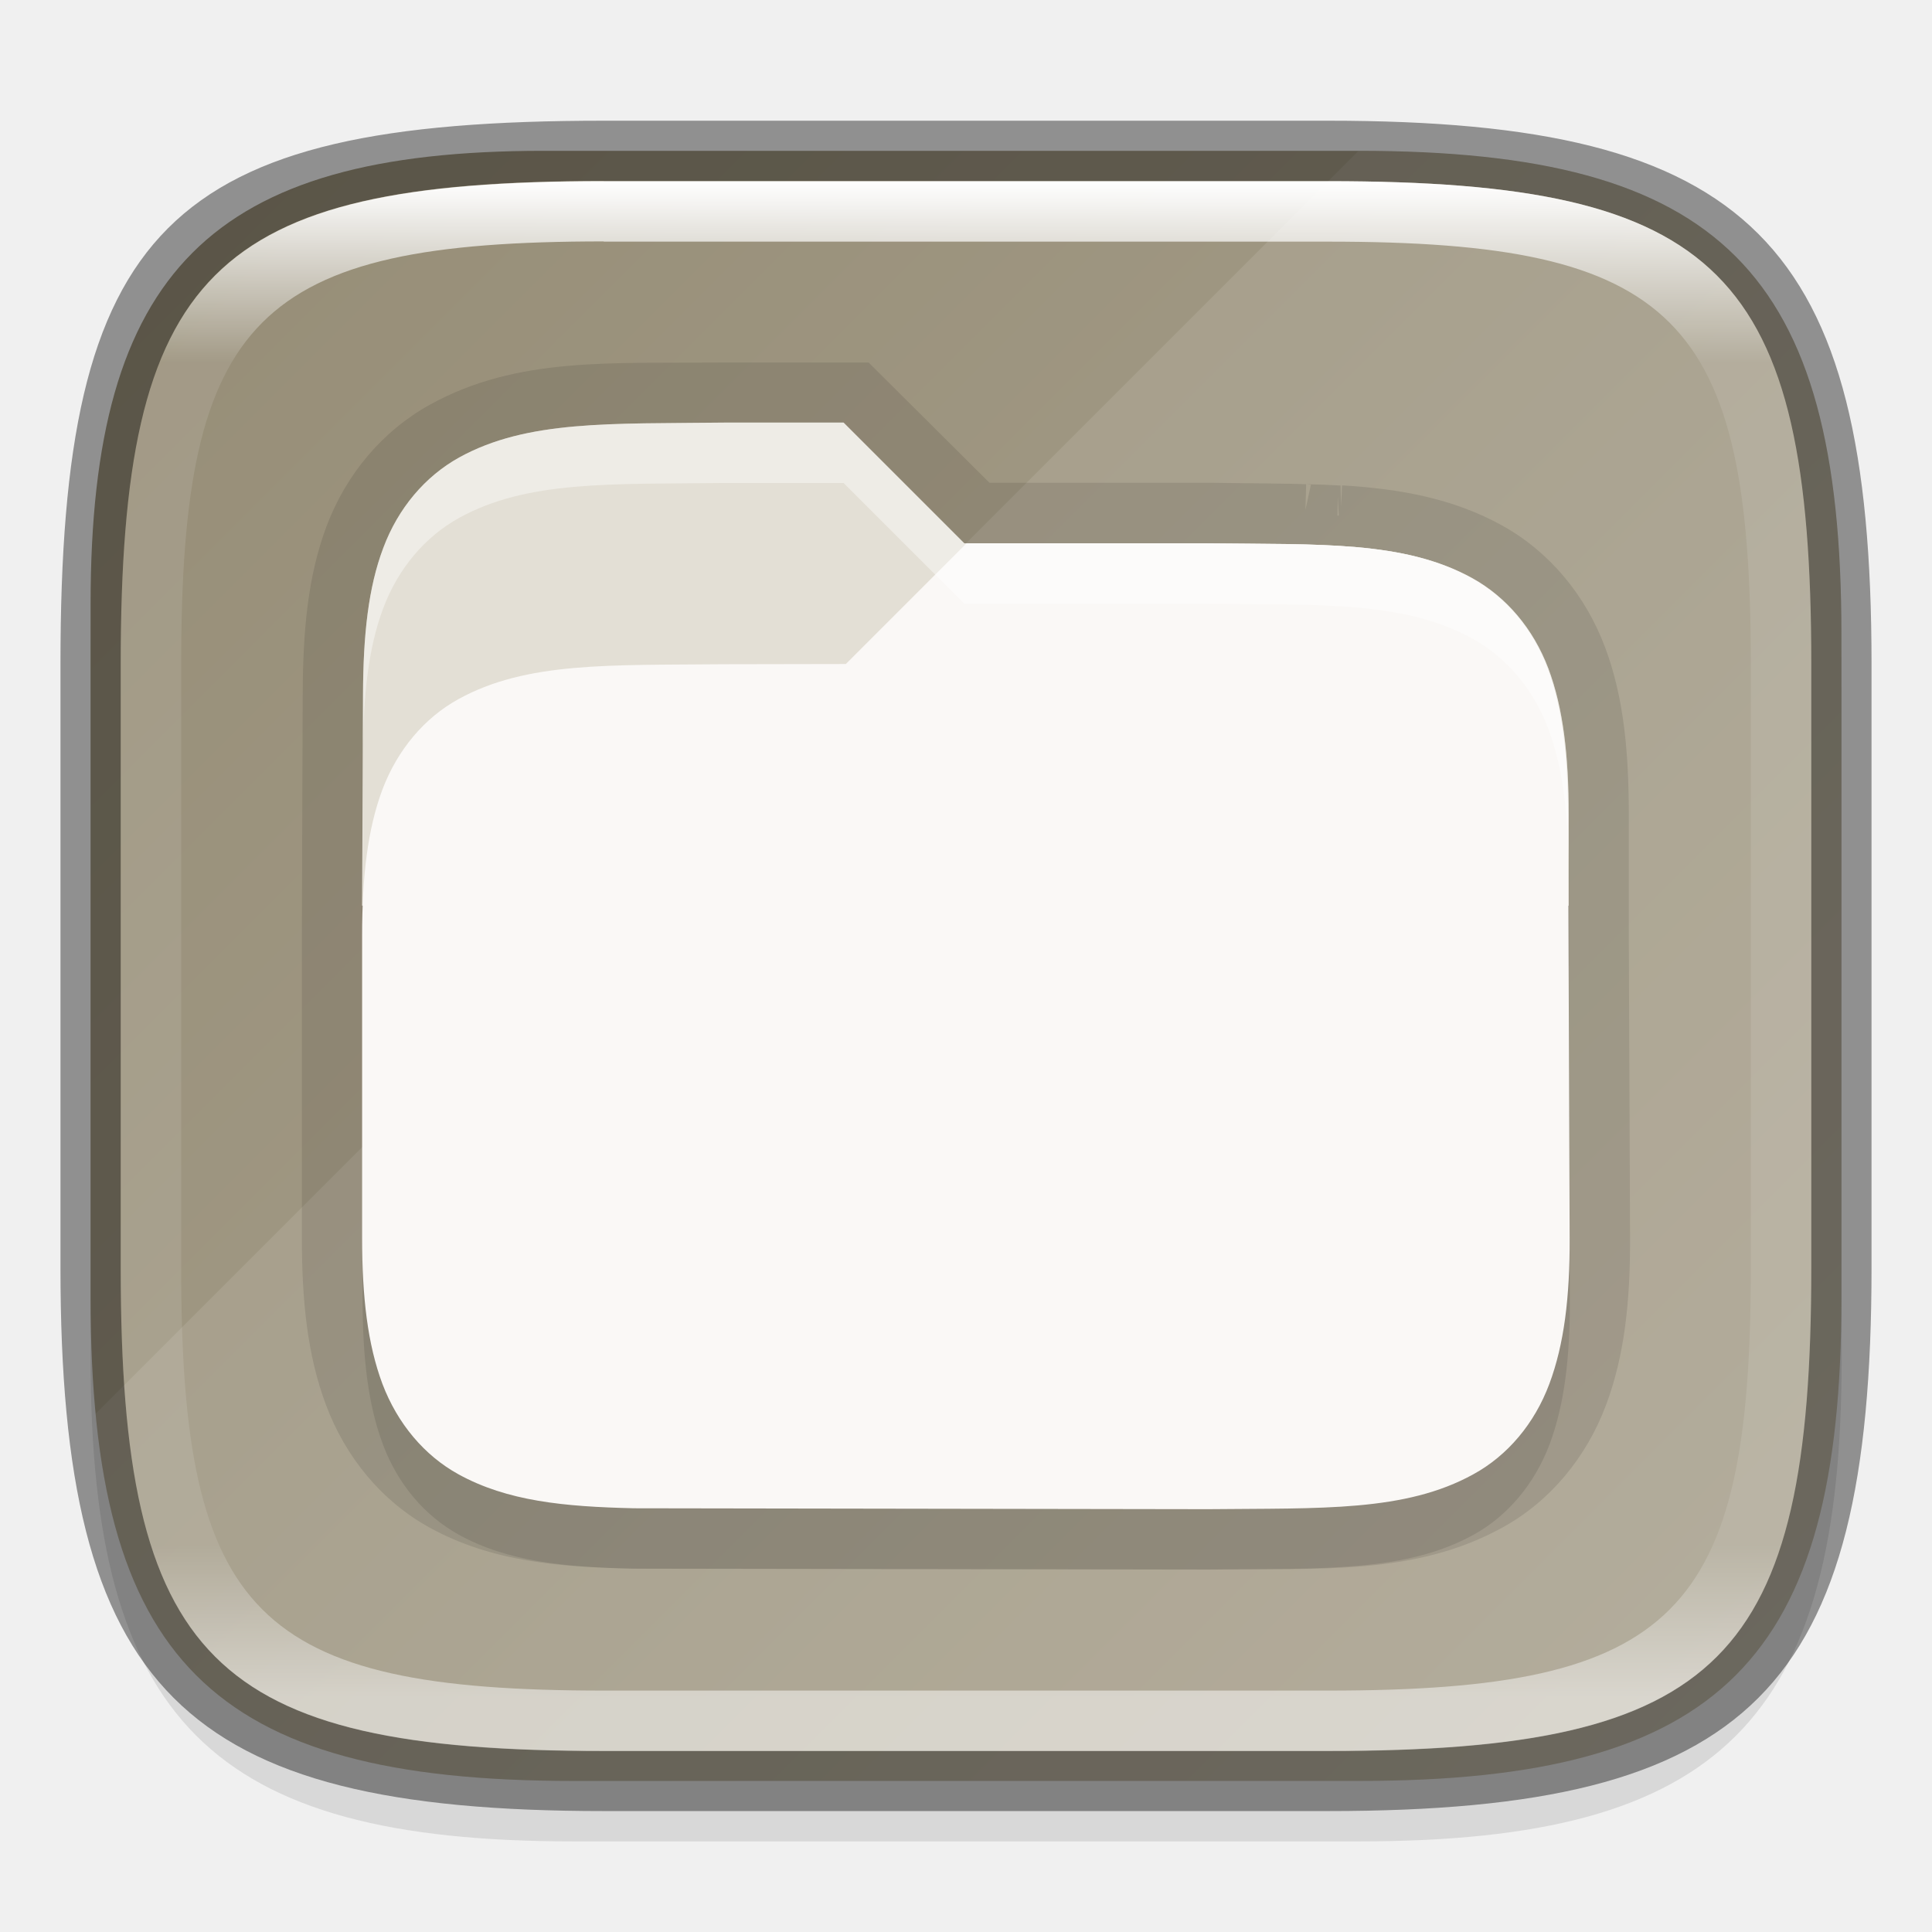
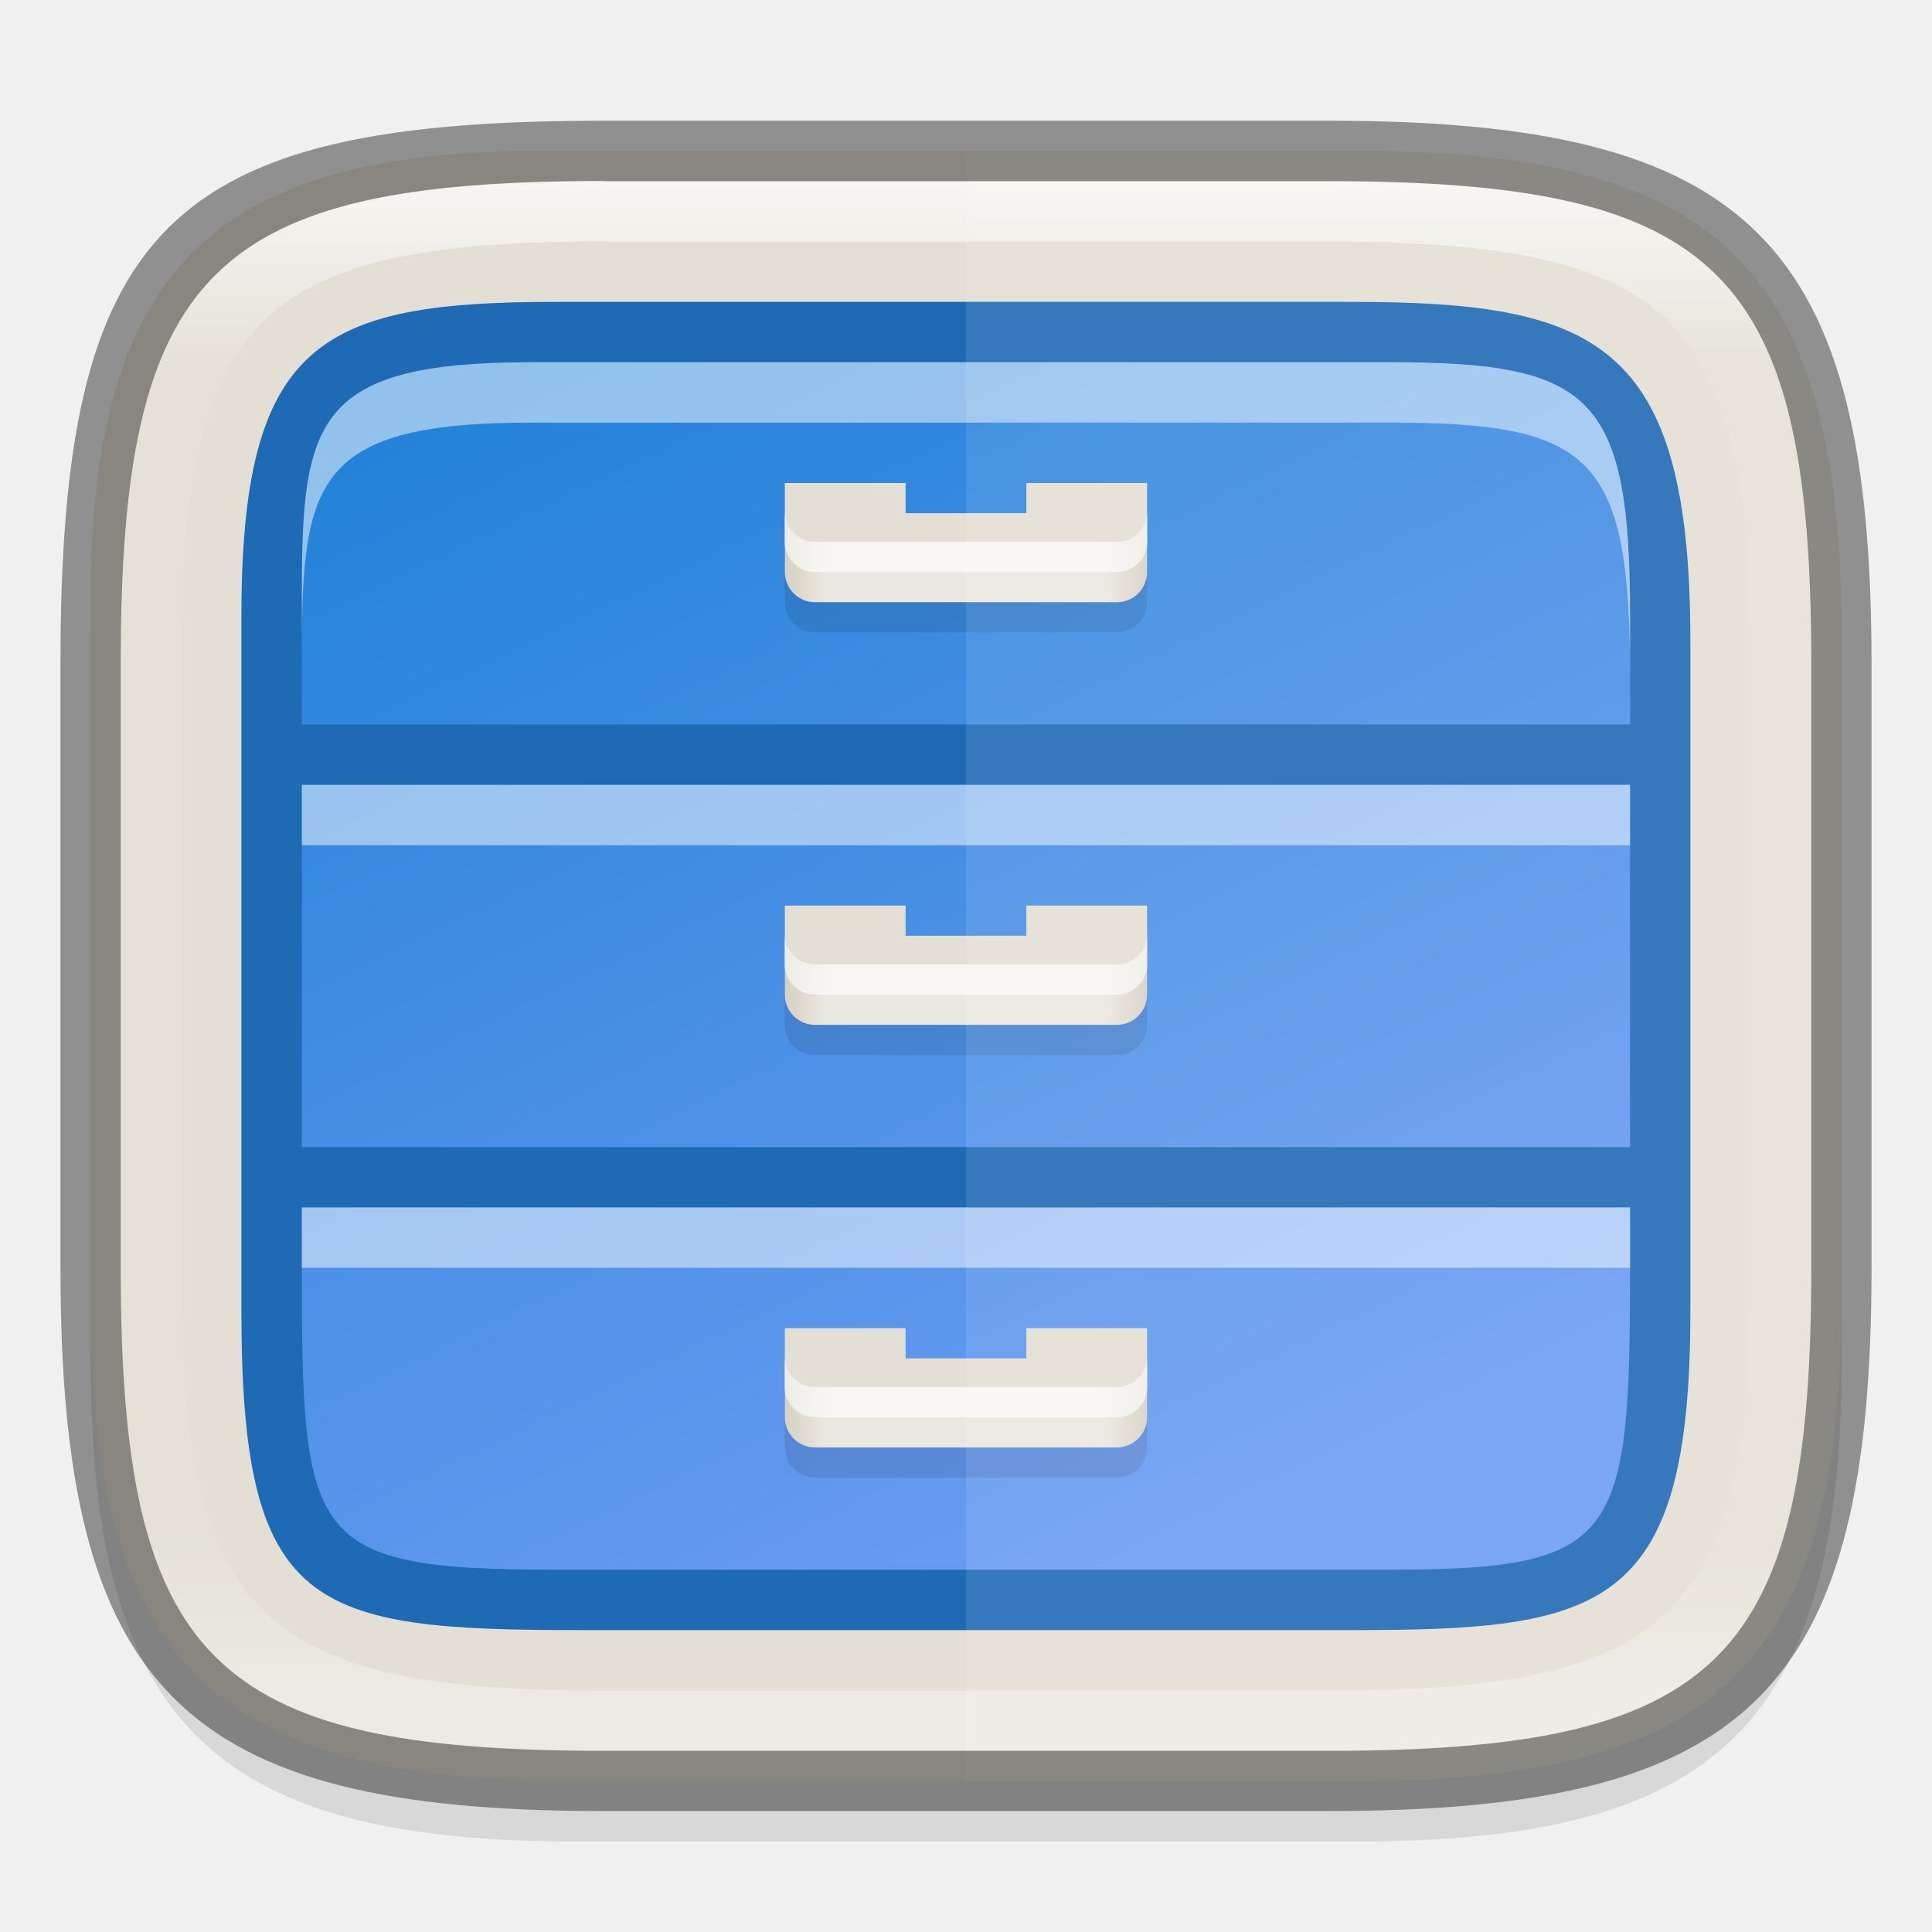
<svg xmlns="http://www.w3.org/2000/svg" xmlns:xlink="http://www.w3.org/1999/xlink" width="32" height="32" viewBox="0 0 8.467 8.467" version="1.1" id="svg2719">
  <defs id="defs2716">
-     <linearGradient id="linearGradient1047">
-       <stop style="stop-color:#948b74;stop-opacity:1;" offset="0" id="stop1043" />
-       <stop style="stop-color:#aea795;stop-opacity:1" offset="1" id="stop1045" />
-     </linearGradient>
    <linearGradient id="linearGradient1871">
      <stop style="stop-color:#ffffff;stop-opacity:1;" offset="0" id="stop1867" />
      <stop style="stop-color:#ffffff;stop-opacity:0.1" offset="0.12" id="stop2515" />
      <stop style="stop-color:#ffffff;stop-opacity:0.102" offset="0.9" id="stop2581" />
      <stop style="stop-color:#ffffff;stop-opacity:0.502" offset="1" id="stop1869" />
    </linearGradient>
    <linearGradient xlink:href="#linearGradient1871" id="linearGradient16320" x1="10" y1="4" x2="10" y2="29.1" gradientUnits="userSpaceOnUse" gradientTransform="matrix(0.2645833,0,0,0.2645833,0,-0.2645833)" />
-     <linearGradient xlink:href="#linearGradient1047" id="linearGradient1049" x1="0" y1="0" x2="8.467" y2="8.467" gradientUnits="userSpaceOnUse" />
+     <linearGradient id="linearGradient6327">
+       <stop style="stop-color:#2483d8;stop-opacity:1" offset="0" id="stop6323" />
+       <stop style="stop-color:#6d9cf3;stop-opacity:1" offset="1" id="stop6325" />
+     </linearGradient>
+     <linearGradient xlink:href="#linearGradient6327" id="linearGradient2031" x1="2.282" y1="1.339" x2="5.099" y2="7.144" gradientUnits="userSpaceOnUse" gradientTransform="matrix(3.464567,0,0,3.435934,1.333334,1.454545)" />
+     <linearGradient id="linearGradient8053">
+       <stop style="stop-color:#d7d1c3;stop-opacity:1" offset="0" id="stop8049" />
+       <stop style="stop-color:#ebe8e1;stop-opacity:1;" offset="0.116" id="stop11248" />
+       <stop style="stop-color:#ebe8e1;stop-opacity:1;" offset="0.88" id="stop8377" />
+       <stop style="stop-color:#d7d1c3;stop-opacity:1" offset="1" id="stop8051" />
+     </linearGradient>
+     <linearGradient xlink:href="#linearGradient8053" id="linearGradient12852" gradientUnits="userSpaceOnUse" gradientTransform="matrix(3.779527,0,0,3.779527,2.527559e-7,13.5)" x1="3.44" y1="2.576" x2="5.027" y2="2.576" />
  </defs>
  <path id="rect18683" style="opacity:0.1;fill:#000000;stroke-width:0.265;stroke-linejoin:round" d="m 2.381,0.926 c -1.455,0 -1.984,0.529 -1.984,1.984 v 3.043 c 0,1.587 0.529,2.117 2.117,2.117 h 3.44 c 1.587,0 2.117,-0.529 2.117,-2.117 V 3.043 c 0,-1.587 -0.529,-2.117 -2.117,-2.117 z" />
-   <path id="rect6397" style="fill:url(#linearGradient1049);fill-opacity:1;stroke-width:0.255;stroke-linejoin:round" d="M 0.397,2.646 C 0.397,1.191 0.926,0.661 2.381,0.661 h 3.572 c 1.587,-1e-8 2.117,0.529 2.117,2.117 l 10e-8,2.91 c 0,1.587 -0.529,2.117 -2.117,2.117 H 2.514 c -1.588,0 -2.117,-0.529 -2.117,-2.117 z" />
-   <path id="rect2399" style="opacity:0.1;fill:#ffffff;fill-opacity:1;stroke:none;stroke-width:1;stroke-linecap:round;stroke-linejoin:round;stroke-miterlimit:4;stroke-dasharray:none;stroke-opacity:1" d="M 22.5 2.5 L 1.584 23.416 C 2.015 27.932 4.192 29.5 9.5 29.5 L 22.5 29.5 C 28.5 29.5 30.5 27.5 30.5 21.5 L 30.5 10.5 C 30.5 4.5 28.5 2.5 22.5 2.5 z " transform="scale(0.2645833)" />
+   <path id="rect6397" style="fill:#e3dfd4;fill-opacity:1;stroke-width:0.255;stroke-linejoin:round" d="M 0.397,2.646 C 0.397,1.191 0.926,0.661 2.381,0.661 h 3.572 c 1.587,-1e-8 2.117,0.529 2.117,2.117 l 10e-8,2.91 c 0,1.587 -0.529,2.117 -2.117,2.117 H 2.514 c -1.588,0 -2.117,-0.529 -2.117,-2.117 z" />
+   <path d="m 1.058,2.701 c 0,-1.204 0.346,-1.378 1.378,-1.378 h 3.485 c 1.076,0 1.487,0.173 1.487,1.487 l 2e-7,2.938 C 7.408,7.062 7.023,7.144 5.921,7.144 h -3.376 c -1.181,0 -1.487,-0.082 -1.487,-1.396 z" style="fill:#1f6ab5;fill-opacity:1;stroke-width:0.056;stroke-linejoin:round" id="path1183" />
+   <path id="path1926" style="fill:url(#linearGradient2031);fill-opacity:1;stroke-width:0.051;stroke-linejoin:round" d="M 8.811,6 C 5.235,6 5,6.95 5,9.812 V 12 H 27 V 10.188 C 27,6.523 26.345,6 23,6 Z M 5,13 v 6 h 22 v -6 z m 0,7 v 1 c 0,4.514 0.097,5 4.189,5 H 23 c 3.818,0 4,-0.486 4,-5 v -1 z" transform="scale(0.2645833)" />
+   <path id="path12599-7" style="opacity:0.1;fill:#000000;stroke-width:1" d="M 13 8.5 L 13 9 L 13 9.5 L 13 9.975 C 13 10.252 13.223 10.475 13.5 10.475 L 18.5 10.475 C 18.777 10.475 19 10.252 19 9.975 L 19 9.525 C 19 9.517 19 9.509 19 9.5 L 19 9 L 19 8.5 L 17 8.5 L 17 9 L 15 9 L 15 8.5 L 13 8.5 z M 13 15.5 L 13 16 L 13 16.5 L 13 16.975 C 13 17.252 13.223 17.475 13.5 17.475 L 18.5 17.475 C 18.777 17.475 19 17.252 19 16.975 L 19 16.525 C 19 16.517 19 16.509 19 16.5 L 19 16 L 19 15.5 L 17 15.5 L 17 16 L 15 16 L 15 15.5 L 13 15.5 z M 13 22.5 L 13 23 L 13 23.5 L 13 23.975 C 13 24.252 13.223 24.475 13.5 24.475 L 18.5 24.475 C 18.777 24.475 19 24.252 19 23.975 L 19 23.525 C 19 23.517 19 23.509 19 23.5 L 19 23 L 19 22.5 L 17 22.5 L 17 23 L 15 23 L 15 22.5 L 13 22.5 z " transform="scale(0.2645833)" />
+   <path id="rect4264-9" style="fill:#e3dfd4;stroke-width:1" d="M 13 8 L 13 9 C 13 9.277 13.223 9.5 13.5 9.5 L 18.5 9.5 C 18.777 9.5 19 9.277 19 9 L 19 8 L 17 8 L 17 8.5 L 15 8.5 L 15 8 L 13 8 z M 13 15 L 13 16 C 13 16.277 13.223 16.5 13.5 16.5 L 18.5 16.5 C 18.777 16.5 19 16.277 19 16 L 19 15 L 17 15 L 17 15.5 L 15 15.5 L 15 15 L 13 15 z M 13 22 L 13 23 C 13 23.277 13.223 23.5 13.5 23.5 L 18.5 23.5 C 18.777 23.5 19 23.277 19 23 L 19 22 L 17 22 L 17 22.5 L 15 22.5 L 15 22 L 13 22 z " transform="scale(0.2645833)" />
+   <path id="path11368-2" style="fill:url(#linearGradient12852);fill-opacity:1;stroke-width:0.265" d="M 13 8.5 L 13 9.475 C 13 9.752 13.223 9.975 13.5 9.975 L 18.5 9.975 C 18.777 9.975 19 9.752 19 9.475 L 19 8.5 C 18.987 8.765 18.768 8.975 18.5 8.975 L 13.5 8.975 C 13.232 8.975 13.013 8.765 13 8.5 z M 13 15.5 L 13 16.475 C 13 16.752 13.223 16.975 13.5 16.975 L 18.5 16.975 C 18.777 16.975 19 16.752 19 16.475 L 19 15.5 C 18.987 15.765 18.768 15.975 18.5 15.975 L 13.5 15.975 C 13.232 15.975 13.013 15.765 13 15.5 z M 13 22.5 L 13 23.475 C 13 23.752 13.223 23.975 13.5 23.975 L 18.5 23.975 C 18.777 23.975 19 23.752 19 23.475 L 19 22.5 C 18.987 22.765 18.768 22.975 18.5 22.975 L 13.5 22.975 C 13.232 22.975 13.013 22.765 13 22.5 z " transform="scale(0.2645833)" />
+   <path id="path12199-0" style="opacity:0.6;fill:#ffffff;fill-opacity:1;stroke-width:0.07" d="M 13 8.5 L 13 9 C 13.013 9.265 13.232 9.475 13.5 9.475 L 18.5 9.475 C 18.768 9.475 18.987 9.265 19 9 L 19 8.5 C 18.987 8.765 18.768 8.975 18.5 8.975 L 13.5 8.975 C 13.232 8.975 13.013 8.765 13 8.5 z M 13 15.5 L 13 16 C 13.013 16.265 13.232 16.475 13.5 16.475 L 18.5 16.475 C 18.768 16.475 18.987 16.265 19 16 L 19 15.5 C 18.987 15.765 18.768 15.975 18.5 15.975 L 13.5 15.975 C 13.232 15.975 13.013 15.765 13 15.5 z M 13 22.5 L 13 23 C 13.013 23.265 13.232 23.475 13.5 23.475 L 18.5 23.475 C 18.768 23.475 18.987 23.265 19 23 L 19 22.5 C 18.987 22.765 18.768 22.975 18.5 22.975 L 13.5 22.975 C 13.232 22.975 13.013 22.765 13 22.5 z " transform="scale(0.2645833)" />
+   <path id="path3982" style="opacity:0.5;fill:#ffffff;fill-opacity:1;stroke-width:0.051;stroke-linejoin:round" d="M 8.811 6 C 5.235 6 5 6.95 5 9.812 L 5 10.812 C 5 7.95 5.235 7 8.811 7 L 23 7 C 26.345 7 27 7.523 27 11.188 L 27 10.188 C 27 6.523 26.345 6 23 6 L 8.811 6 z M 5 13 L 5 14 L 27 14 L 27 13 L 5 13 z M 5 20 L 5 21 L 27 21 L 27 20 L 5 20 z " transform="scale(0.2645833)" />
+   <path id="rect960" style="opacity:0.1;fill:#ffffff;fill-opacity:1;stroke-width:1;stroke-linejoin:round" d="m 16,2.5 v 27 h 6.5 c 6,0 8,-2 8,-8 v -11 c 0,-6 -2,-8 -8,-8 z" transform="scale(0.2645833)" />
+   <path id="rect13250" style="fill:url(#linearGradient16320);fill-opacity:1;stroke-width:0.265;stroke-linejoin:round;opacity:0.7" d="m 2.646,0.794 c -1.72,0 -2.117,0.397 -2.117,2.117 v 2.646 c 0,1.72 0.397,2.117 2.117,2.117 h 3.175 c 1.72,0 2.117,-0.397 2.117,-2.117 V 2.91 C 7.937,1.191 7.541,0.794 5.821,0.794 Z m 0,0.265 h 3.175 c 1.521,0 1.852,0.331 1.852,1.852 v 2.646 c 0,1.521 -0.331,1.852 -1.852,1.852 h -3.175 c -1.521,0 -1.852,-0.331 -1.852,-1.852 V 2.91 c 0,-1.521 0.331,-1.852 1.852,-1.852 z" />
  <path id="rect2545" style="opacity:0.4;fill:#000000;stroke-width:0.388;stroke-linejoin:round" d="m 2.646,0.529 c -1.918,0 -2.381,0.463 -2.381,2.381 V 5.556 c 0,1.852 0.529,2.381 2.381,2.381 h 3.175 c 1.852,0 2.381,-0.529 2.381,-2.381 V 2.91 c 0,-1.852 -0.529,-2.381 -2.381,-2.381 z m 0,0.265 h 3.175 c 1.72,0 2.117,0.397 2.117,2.117 V 5.556 c 0,1.72 -0.397,2.117 -2.117,2.117 h -3.175 c -1.72,0 -2.117,-0.397 -2.117,-2.117 V 2.91 c 0,-1.72 0.397,-2.117 2.117,-2.117 z" />
-   <path id="rect13250" style="fill:url(#linearGradient16320);fill-opacity:1;stroke-width:0.265;stroke-linejoin:round" d="m 2.646,0.794 c -1.72,0 -2.117,0.397 -2.117,2.117 v 2.646 c 0,1.72 0.397,2.117 2.117,2.117 h 3.175 c 1.72,0 2.117,-0.397 2.117,-2.117 V 2.91 C 7.937,1.191 7.541,0.794 5.821,0.794 Z m 0,0.265 h 3.175 c 1.521,0 1.852,0.331 1.852,1.852 v 2.646 c 0,1.521 -0.331,1.852 -1.852,1.852 h -3.175 c -1.521,0 -1.852,-0.331 -1.852,-1.852 V 2.91 c 0,-1.521 0.331,-1.852 1.852,-1.852 z" />
-   <path id="path1951" style="color:#000000;opacity:0.1;fill:#000000;stroke-width:1;-inkscape-stroke:none;stroke:none" d="M 11.99 6.004 C 10.139 6.025 8.575 5.901 7.125 6.701 C 6.34 7.134 5.734 7.851 5.408 8.719 C 5.096 9.551 5.018 10.461 5.014 11.5 L 5 15.502 L 5 20.5 C 5 21.546 5.091 22.448 5.4 23.273 C 5.724 24.137 6.32 24.863 7.109 25.299 C 8.153 25.875 9.283 25.957 10.479 25.982 L 10.484 25.982 L 10.496 25.982 L 20.014 25.996 L 20.018 25.996 C 21.869 25.975 23.439 26.1 24.891 25.299 C 25.68 24.864 26.277 24.138 26.602 23.273 C 26.91 22.451 27.004 21.548 27 20.498 L 26.979 15.5 L 26.979 15 L 26.979 13.502 C 26.979 12.459 26.897 11.55 26.586 10.721 C 26.261 9.856 25.662 9.135 24.875 8.701 C 24.055 8.248 23.167 8.098 22.258 8.041 C 22.258 8.041 22.255 8.041 22.25 8.041 C 22.235 8.041 22.209 8.041 22.229 8.041 L 22.215 8.385 C 22.21 8.237 22.203 8.041 22.205 8.041 C 22.197 8.041 22.188 8.041 22.18 8.041 C 22.005 8.031 21.831 8.024 21.65 8.02 C 21.647 8.019 21.643 8.02 21.641 8.02 C 21.646 8.02 21.713 8.029 21.713 8.029 C 21.713 8.029 21.645 8.342 21.623 8.447 L 21.635 8.02 C 21.625 8.019 21.614 8.02 21.604 8.02 C 21.517 8.017 21.429 8.013 21.334 8.012 C 21.328 8.012 21.323 8.012 21.318 8.012 C 21.316 8.012 21.313 8.012 21.311 8.012 C 21.3 8.012 21.288 8.012 21.277 8.012 C 21.082 8.009 20.884 8.005 20.68 8.004 L 20.678 8.004 L 20.674 8.004 L 20.67 8.004 C 20.458 8.002 20.234 7.999 20.004 7.996 L 20 7.996 L 19.975 7.996 L 17.975 7.996 L 16.389 7.996 L 14.387 6.004 L 12.01 6.004 L 11.994 6.004 L 11.99 6.004 z M 22.158 8.23 C 22.167 8.376 22.176 8.541 22.176 8.541 C 22.169 8.541 22.161 8.539 22.154 8.539 L 22.158 8.23 z " transform="scale(0.2645833)" />
-   <path d="M 3.176,2.117 C 2.677,2.123 2.312,2.105 2.013,2.27 1.864,2.352 1.746,2.491 1.681,2.665 1.615,2.84 1.593,3.046 1.592,3.307 l -0.003,0.926 h 0.003 c -0.002,0.043 -0.003,0.087 -0.003,0.133 v 1.323 c 0,0.261 0.024,0.467 0.089,0.641 0.065,0.174 0.183,0.313 0.333,0.396 0.214,0.118 0.462,0.142 0.768,0.149 l 2.516,0.004 c 0.499,-0.006 0.864,0.012 1.163,-0.153 0.149,-0.082 0.267,-0.222 0.333,-0.396 C 6.856,6.156 6.881,5.95 6.88,5.689 L 6.875,4.233 h 0.001 v -0.397 c 0,-0.261 -0.024,-0.468 -0.089,-0.642 C 6.721,3.021 6.603,2.881 6.454,2.799 6.304,2.716 6.137,2.68 5.944,2.663 c -0.047,-0.004 -0.095,-0.007 -0.145,-0.009 -8.467e-4,-3.57e-5 -0.002,3.49e-5 -0.003,0 -0.025,-0.001 -0.05,-0.002 -0.075,-0.003 -8.466e-4,-2.24e-5 -0.002,2.23e-5 -0.003,0 -0.025,-6.879e-4 -0.051,-0.001 -0.078,-0.002 -0.001,-1.58e-5 -0.002,1.57e-5 -0.003,0 -0.054,-8.731e-4 -0.109,-0.002 -0.166,-0.002 -0.001,-6.6e-6 -0.002,6.9e-6 -0.003,0 C 5.411,2.647 5.352,2.647 5.29,2.646 H 5.288 4.756 4.227 L 3.698,2.117 H 3.178 Z" style="color:#000000;text-indent:0;text-decoration-line:none;text-decoration-style:solid;text-decoration-color:#000000;text-transform:none;white-space:normal;shape-padding:0;opacity:0.1;isolation:auto;mix-blend-mode:normal;solid-color:#000000;fill:#000000;stroke-width:0.07;color-rendering:auto;image-rendering:auto;shape-rendering:auto" id="path2693" />
-   <path d="M 3.175,1.852 C 2.676,1.858 2.311,1.84 2.012,2.005 1.863,2.088 1.745,2.227 1.68,2.401 1.614,2.575 1.592,2.782 1.591,3.043 L 1.587,3.969 H 6.875 V 3.572 c 0,-0.261 -0.024,-0.468 -0.089,-0.642 C 6.72,2.756 6.602,2.617 6.453,2.534 6.154,2.369 5.789,2.387 5.289,2.381 h -0.534 -0.529 l -0.529,-0.529 h -0.52 z" style="color:#000000;text-indent:0;text-decoration-line:none;text-decoration-style:solid;text-decoration-color:#000000;text-transform:none;white-space:normal;shape-padding:0;isolation:auto;mix-blend-mode:normal;solid-color:#000000;fill:#e3dfd5;stroke-width:0.265;color-rendering:auto;image-rendering:auto;shape-rendering:auto" id="path997" />
-   <path d="m 5.287,2.381 c 0.499,0.006 0.865,-0.012 1.163,0.153 0.149,0.082 0.268,0.222 0.333,0.396 0.065,0.174 0.088,0.381 0.089,0.642 l 0.007,1.852 c 0.001,0.261 -0.024,0.467 -0.089,0.641 C 6.725,6.239 6.607,6.379 6.457,6.461 6.158,6.626 5.793,6.609 5.294,6.614 h 5.29e-5 L 2.778,6.61 C 2.472,6.603 2.223,6.579 2.009,6.461 1.86,6.379 1.742,6.239 1.676,6.065 1.611,5.891 1.587,5.685 1.587,5.424 V 4.101 C 1.587,3.84 1.611,3.634 1.676,3.46 1.742,3.286 1.86,3.146 2.009,3.064 2.308,2.899 2.673,2.916 3.173,2.911 L 3.707,2.91 4.236,2.381 h 1.05 0.002 z" style="color:#000000;text-indent:0;text-decoration-line:none;text-decoration-style:solid;text-decoration-color:#000000;text-transform:none;white-space:normal;shape-padding:0;isolation:auto;mix-blend-mode:normal;solid-color:#000000;fill:#faf8f6;stroke-width:0.265;color-rendering:auto;image-rendering:auto;shape-rendering:auto" id="path882" />
-   <path id="path2081" style="color:#000000;text-indent:0;text-decoration-line:none;text-decoration-style:solid;text-decoration-color:#000000;text-transform:none;white-space:normal;shape-padding:0;opacity:0.4;isolation:auto;mix-blend-mode:normal;solid-color:#000000;fill:#ffffff;stroke-width:0.265;color-rendering:auto;image-rendering:auto;shape-rendering:auto" d="M 12 7 C 10.113 7.022 8.734 6.955 7.605 7.578 C 7.041 7.89 6.595 8.416 6.348 9.074 C 6.101 9.732 6.016 10.514 6.012 11.5 L 6 15 L 6.004 15 L 6.012 12.5 C 6.016 11.514 6.101 10.732 6.348 10.074 C 6.595 9.416 7.041 8.89 7.605 8.578 C 8.734 7.955 10.113 8.022 12 8 L 12.008 8 L 13.973 8 L 15.973 10 L 17.973 10 L 19.992 10 C 21.879 10.022 23.26 9.955 24.389 10.578 C 24.953 10.89 25.4 11.416 25.646 12.074 C 25.893 12.732 25.982 13.514 25.982 14.5 L 25.982 13.5 C 25.982 12.514 25.893 11.732 25.646 11.074 C 25.4 10.416 24.953 9.89 24.389 9.578 C 23.26 8.955 21.879 9.022 19.992 9 L 17.973 9 L 15.973 9 L 13.973 7 L 12.008 7 L 12 7 z " transform="scale(0.2645833)" />
</svg>
